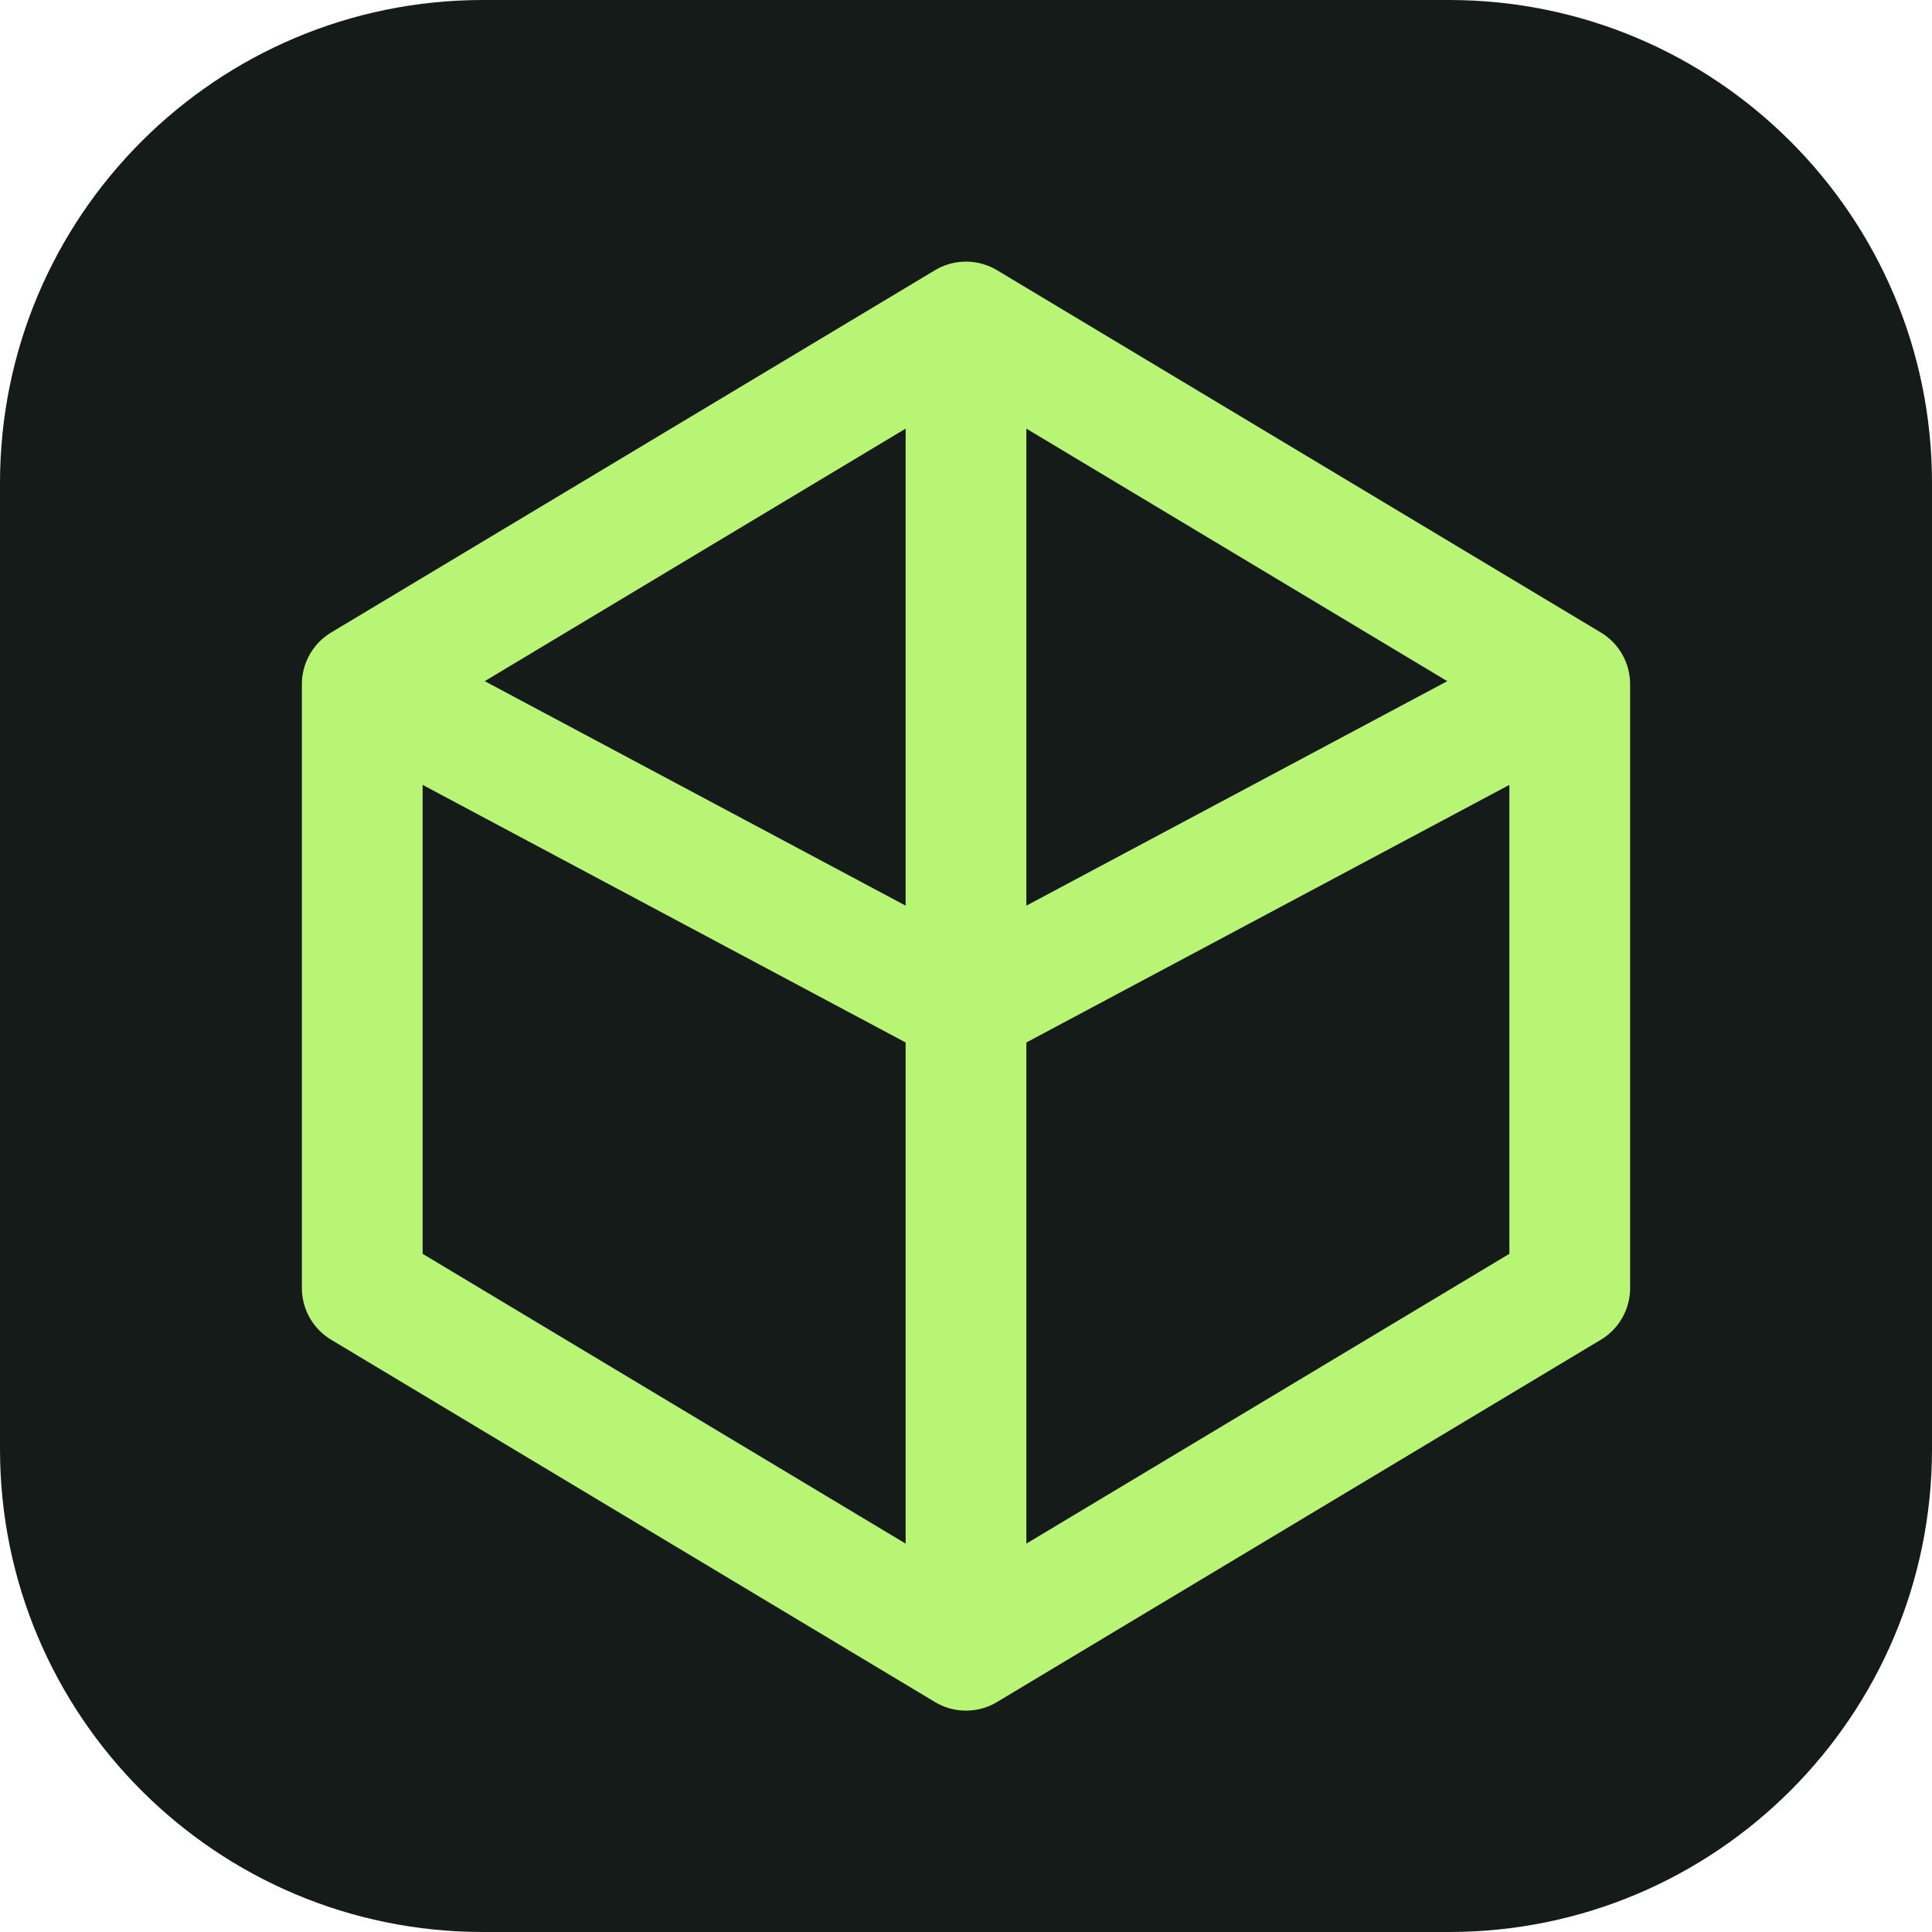
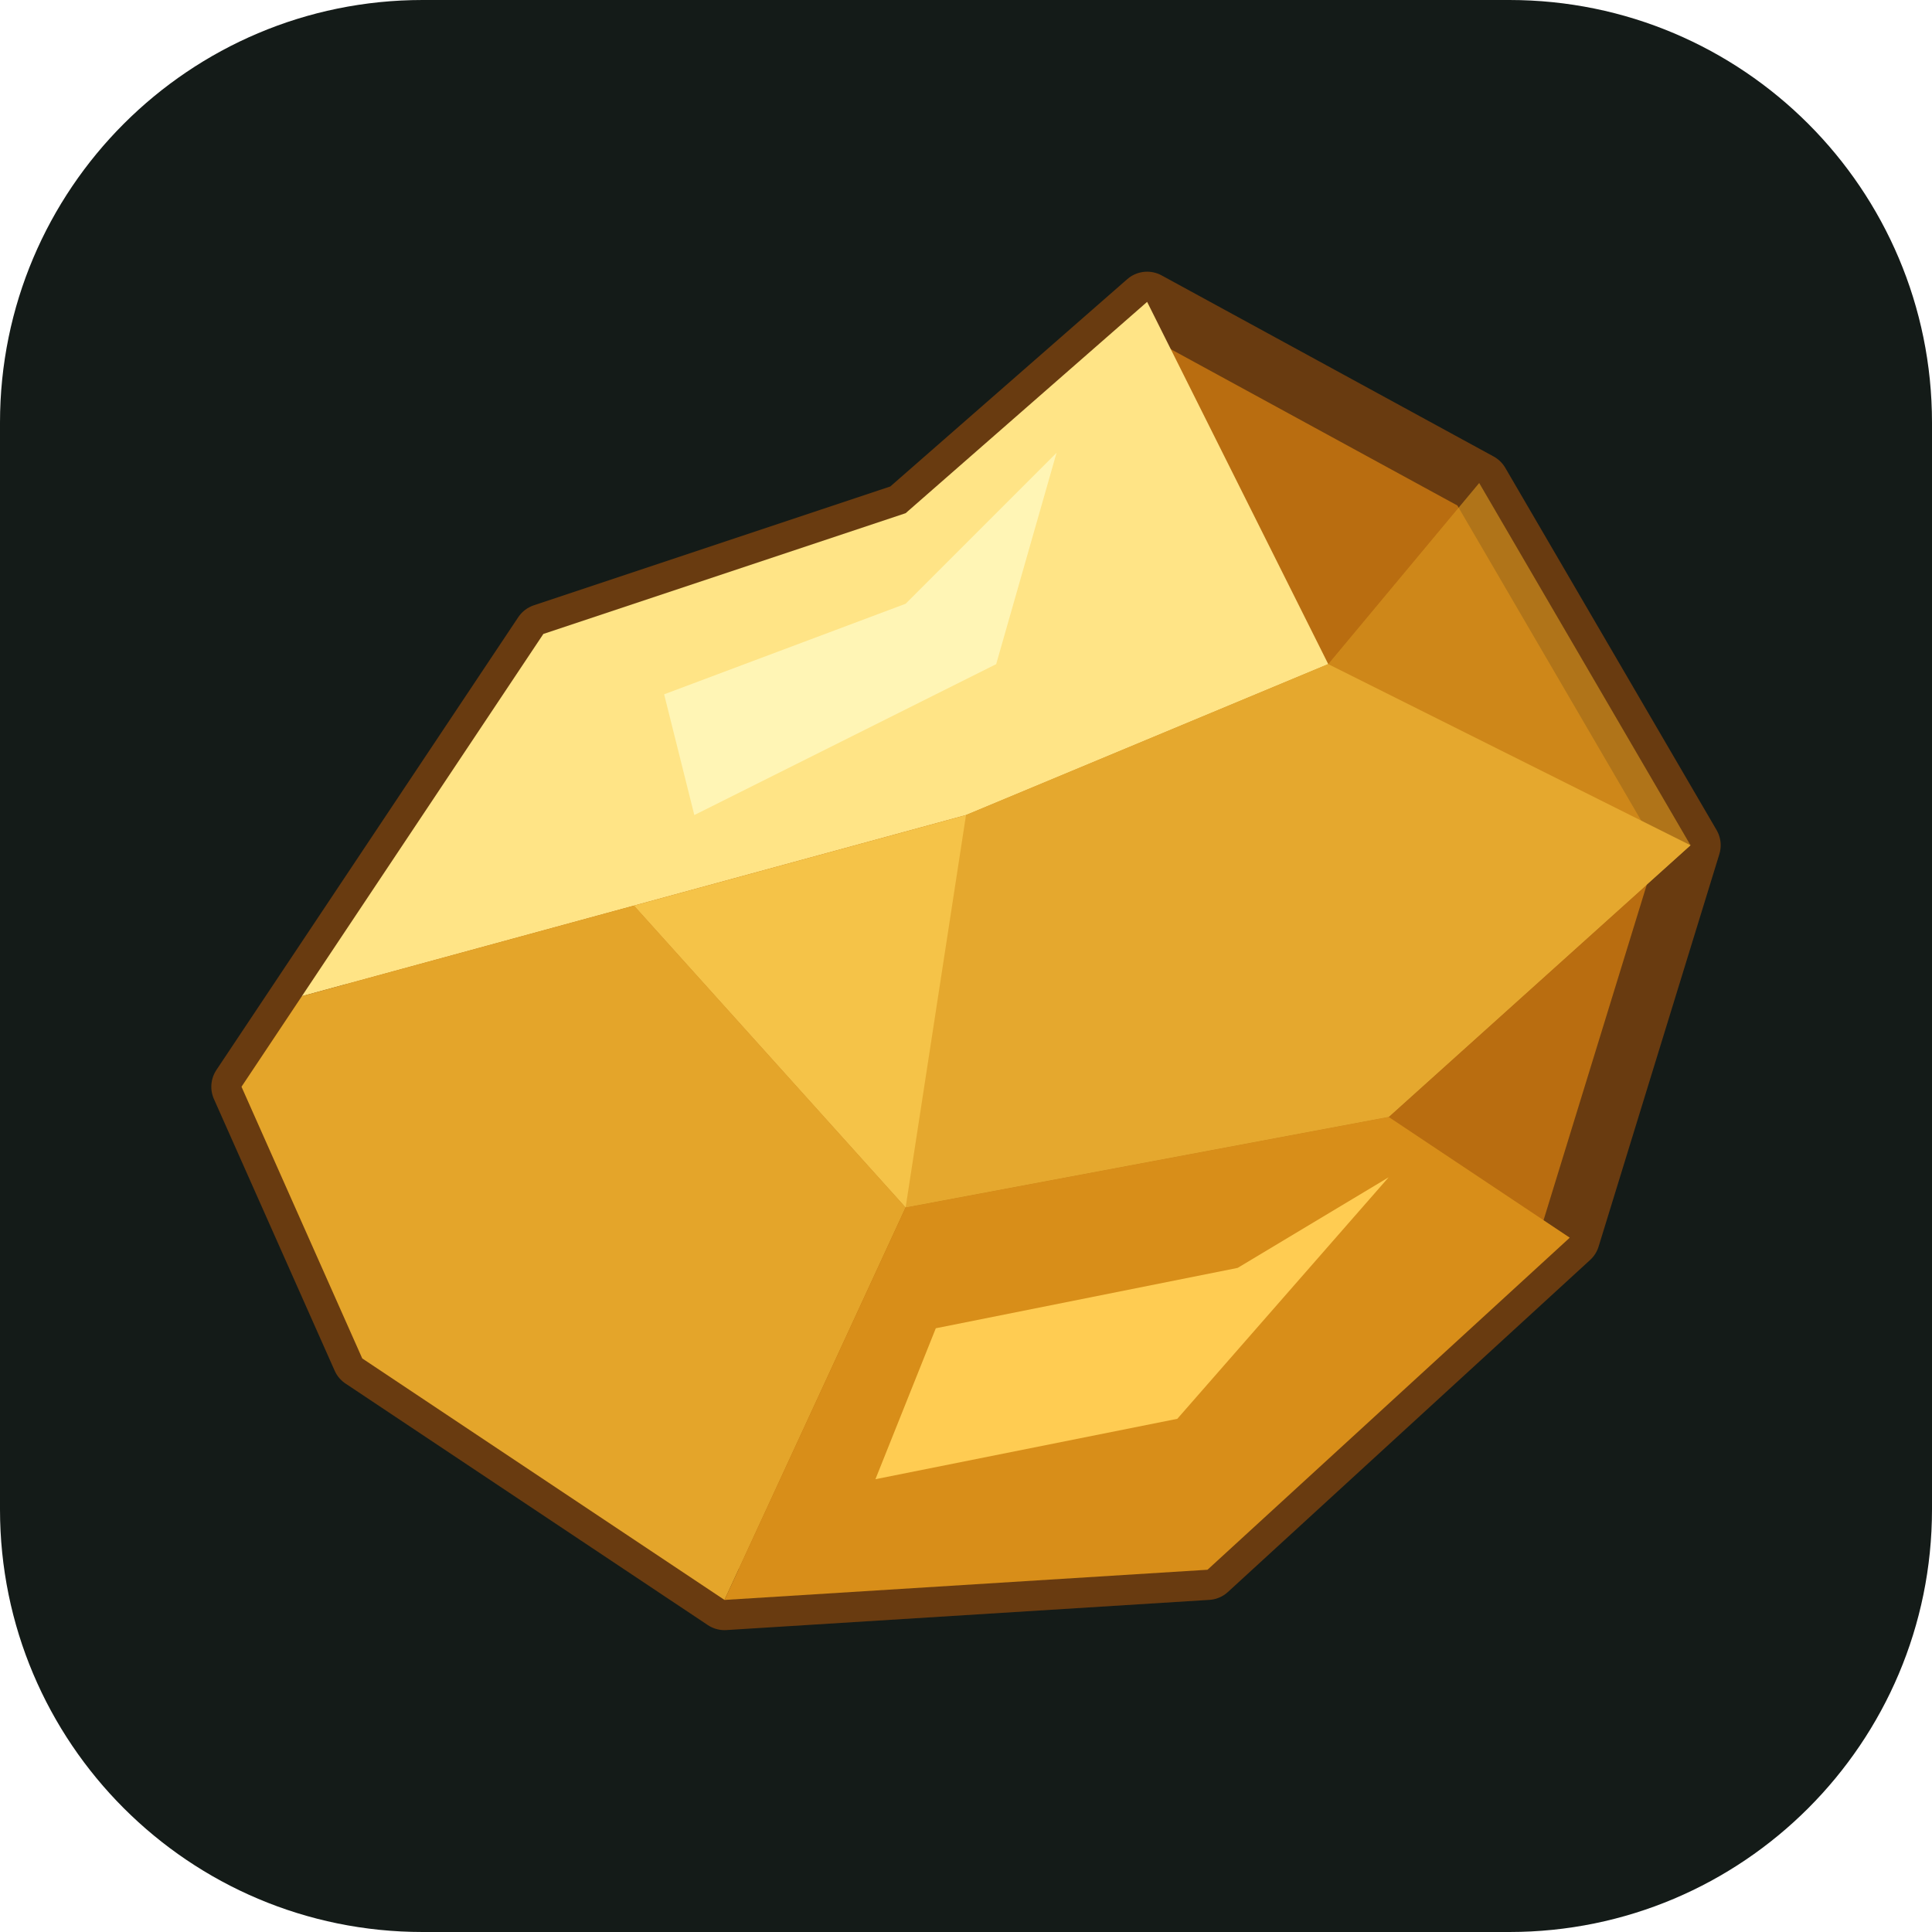
- <svg xmlns="http://www.w3.org/2000/svg" viewBox="0 0 48 48">
-   <rect width="48" height="48" rx="12" fill="#141b18" />
-   <path d="m24 8 15 9v15l-15 9-15-9V17Zm0 0v17m15-8-15 8-15-8m15 8v16" fill="none" stroke="#b8f575" stroke-width="3" stroke-linejoin="round" />
+ <svg xmlns="http://www.w3.org/2000/svg" viewBox="0 0 64 64">
+   <rect width="64" height="64" rx="14" fill="#141b18" />
+   <path d="m10 33 8-12 12-4 8-7 11 6 7 12-4 13-12 11-16 1-12-8-4-9Z" fill="#b96d10" stroke="#693b10" stroke-width="2" stroke-linejoin="round" />
+   <path d="m18 21 12-4 8-7 6 12-12 5-11 3-11 3Z" fill="#ffe486" />
+   <path d="m10 33 11-3 9 10-6 13-12-8-4-9Z" fill="#e4a52a" />
+   <path d="m21 30 11-3 12-5 12 6-10 9-16 3Z" fill="#f5c348" />
+   <path d="m30 40 16-3 6 4-12 11-16 1Z" fill="#d88e19" />
+   <path d="m44 22 5-6 7 12-10 9-16 3 2-13Z" fill="#dc981e" opacity=".62" />
+   <path d="m22 23 8-3 5-5-2 7-10 5Z" fill="#fff5b5" />
+   <path d="m31 44 10-2 5-3-7 8-10 2Z" fill="#ffcc52" />
</svg>
